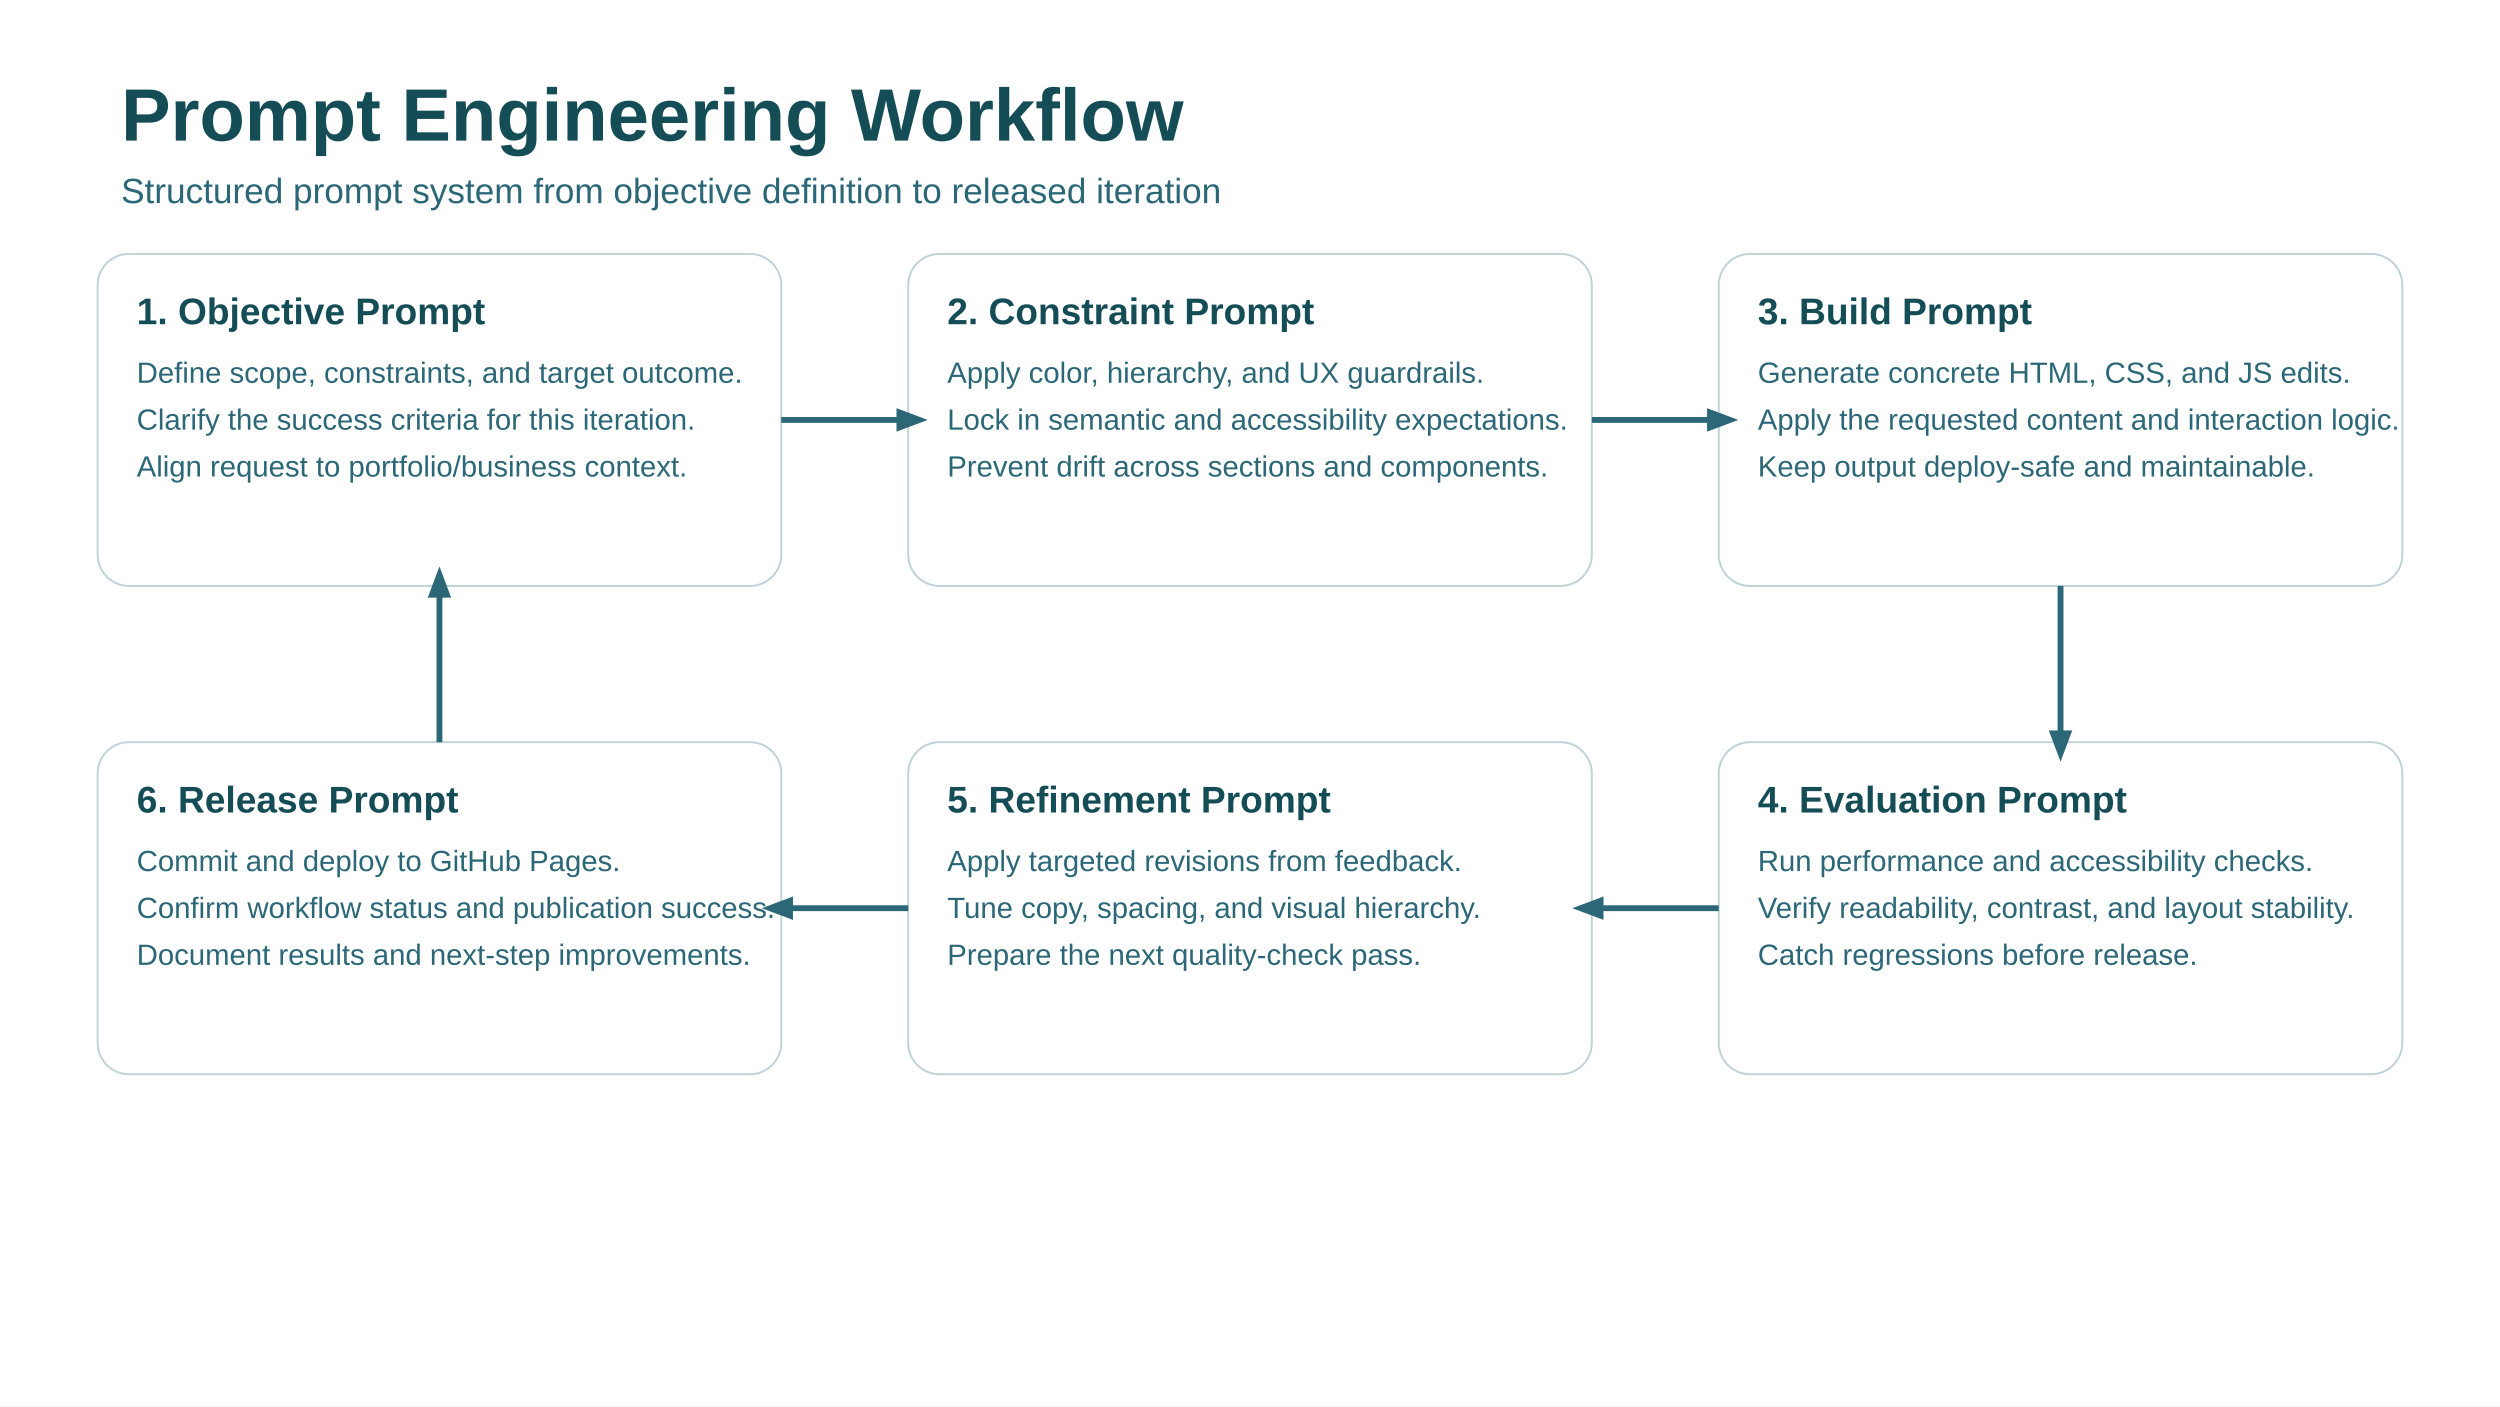
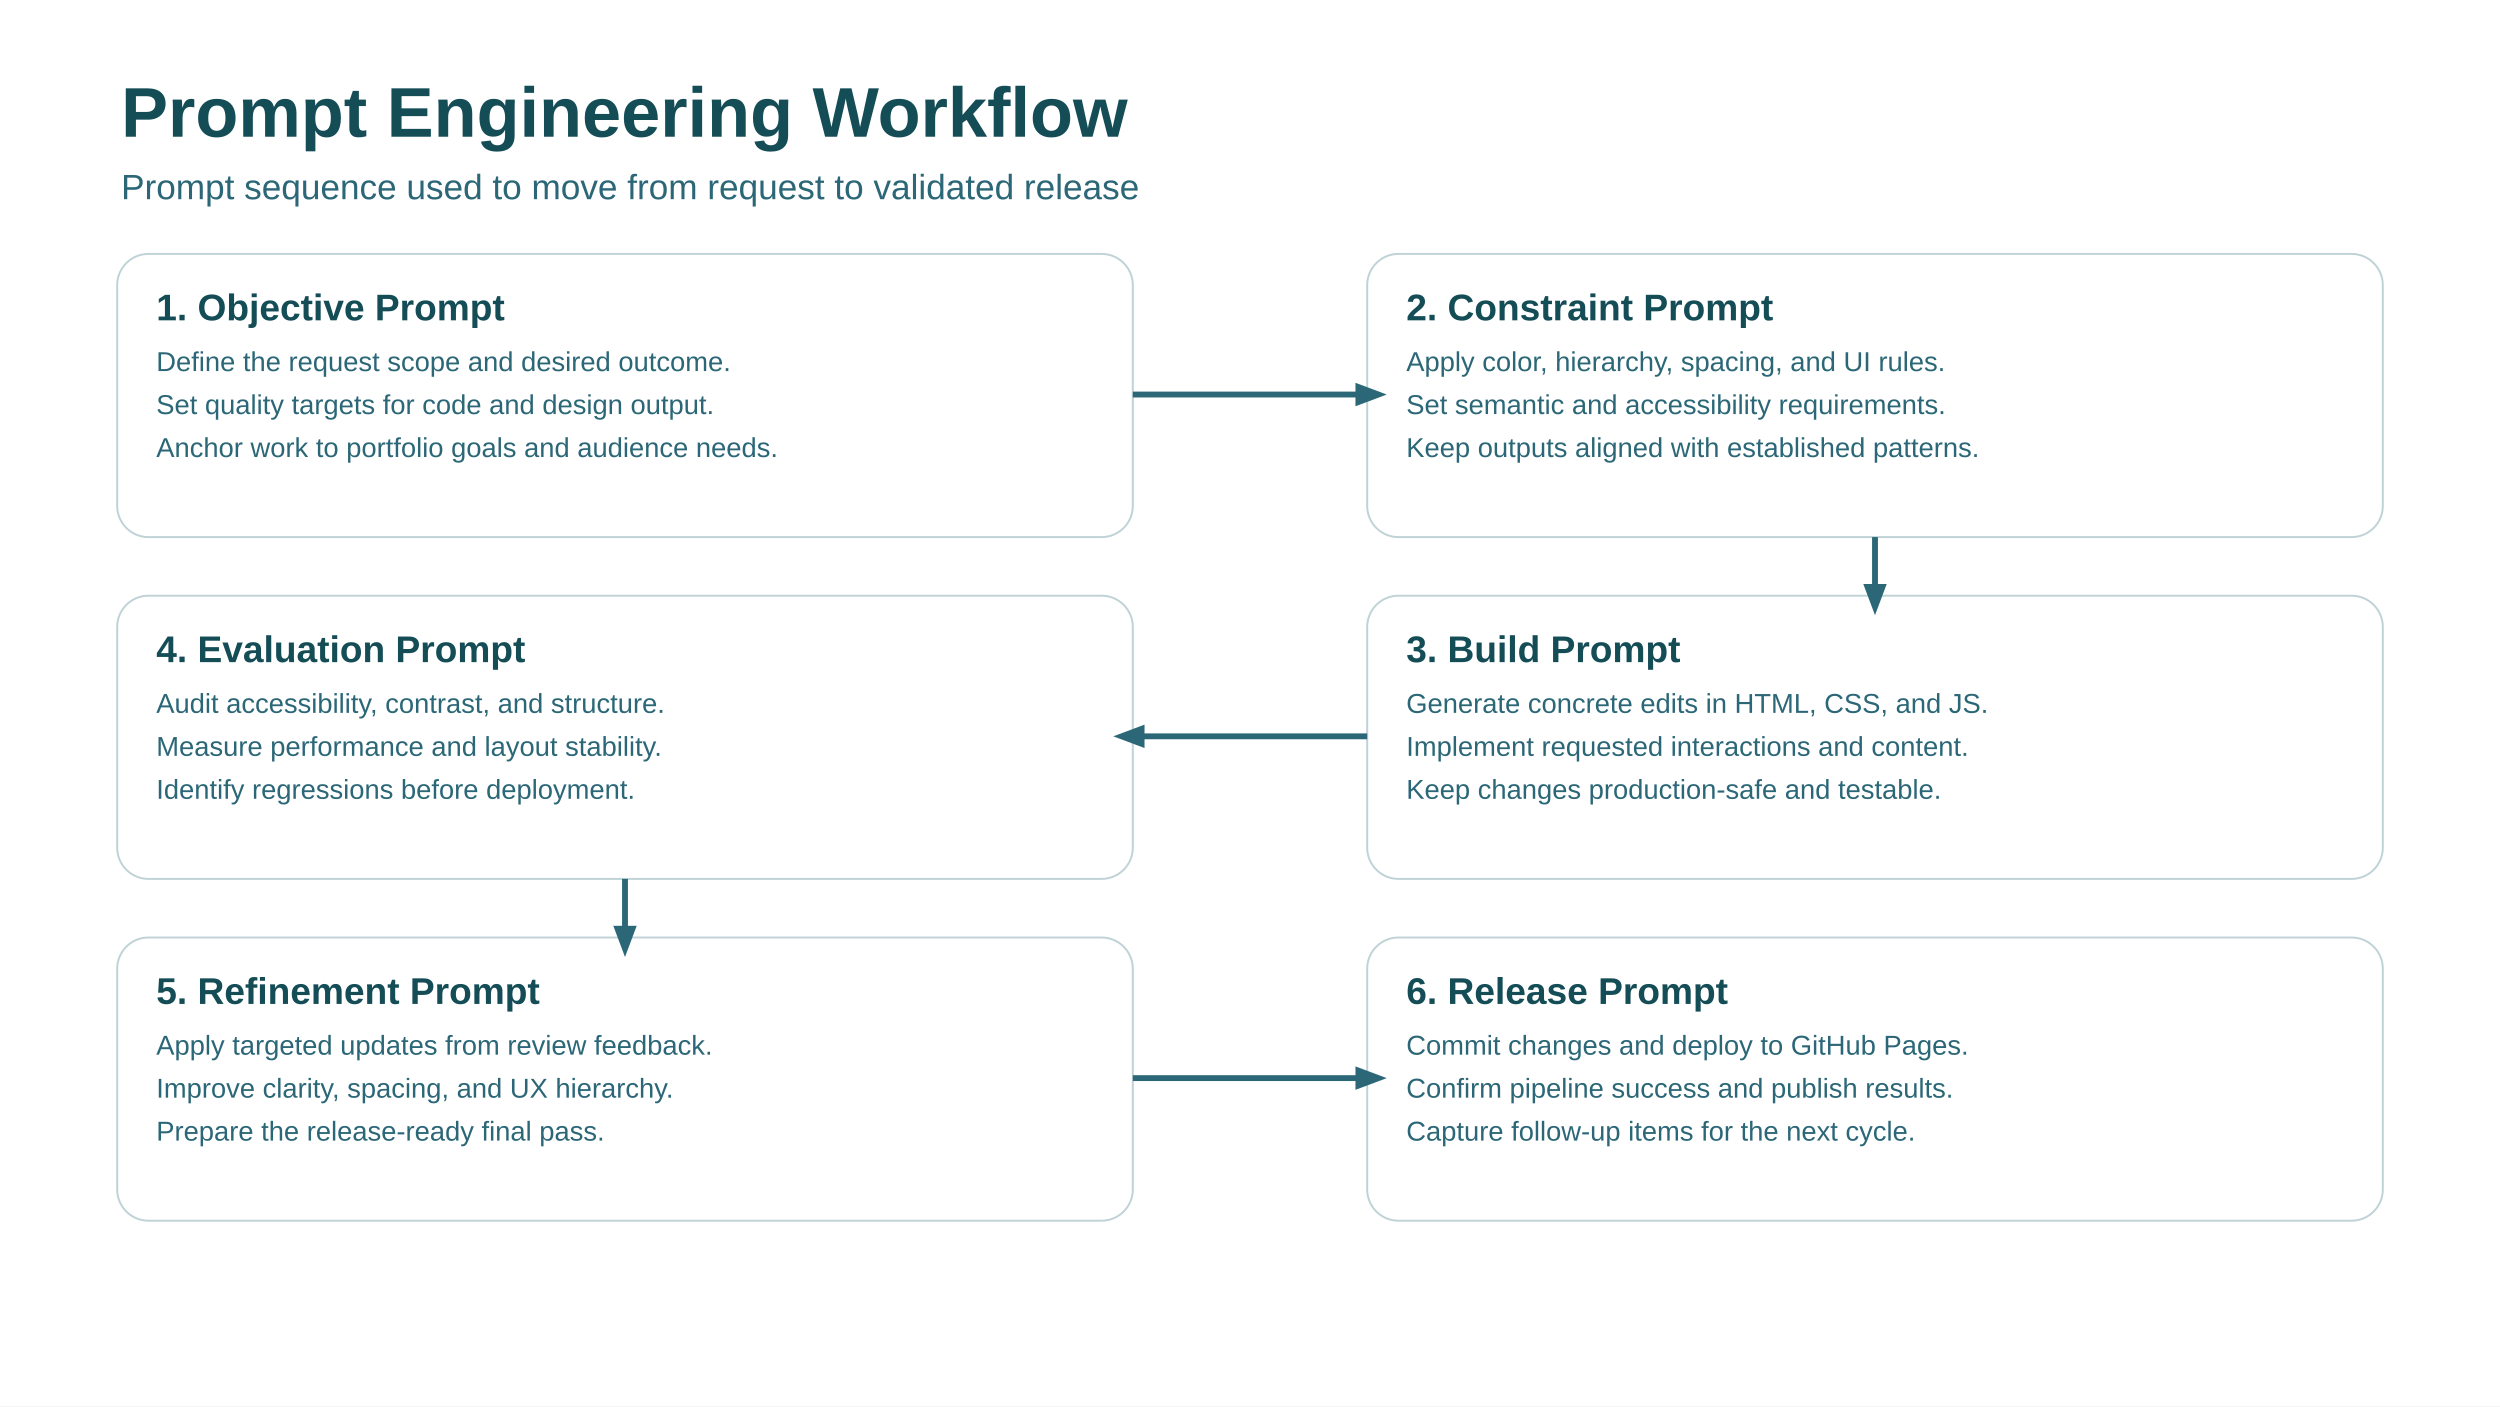
<svg xmlns="http://www.w3.org/2000/svg" width="1280" height="720" viewBox="0 0 1280 720" role="img" aria-labelledby="title desc">
  <rect width="1280" height="720" fill="#ffffff" />
-   <text x="62" y="72" fill="#154d57" font-family="Sora, Arial, sans-serif" font-size="38" font-weight="700">Prompt Engineering Workflow</text>
-   <text x="62" y="104" fill="#2b6777" font-family="Plus Jakarta Sans, Arial, sans-serif" font-size="18">Structured prompt system from objective definition to released iteration</text>
+   <text x="62" y="70" fill="#154d57" font-family="Sora, Arial, sans-serif" font-size="36" font-weight="700">Prompt Engineering Workflow</text>
+   <text x="62" y="102" fill="#2b6777" font-family="Plus Jakarta Sans, Arial, sans-serif" font-size="18">Prompt sequence used to move from request to validated release</text>
  <g font-family="Plus Jakarta Sans, Arial, sans-serif">
-     <g transform="translate(50,130)">
-       <rect width="350" height="170" rx="16" fill="#ffffff" stroke="#2b6777" stroke-opacity="0.3" />
-       <text x="20" y="36" fill="#154d57" font-size="19" font-weight="700">1. Objective Prompt</text>
-       <text x="20" y="66" fill="#2b6777" font-size="15">
-         <tspan x="20" dy="0">Define scope, constraints, and target outcome.</tspan>
-         <tspan x="20" dy="24">Clarify the success criteria for this iteration.</tspan>
-         <tspan x="20" dy="24">Align request to portfolio/business context.</tspan>
+     <g transform="translate(60,130)">
+       <rect width="520" height="145" rx="16" fill="#ffffff" stroke="#2b6777" stroke-opacity="0.3" />
+       <text x="20" y="34" fill="#154d57" font-size="19" font-weight="700">1. Objective Prompt</text>
+       <text x="20" y="60" fill="#2b6777" font-size="14">
+         <tspan x="20" dy="0">Define the request scope and desired outcome.</tspan>
+         <tspan x="20" dy="22">Set quality targets for code and design output.</tspan>
+         <tspan x="20" dy="22">Anchor work to portfolio goals and audience needs.</tspan>
      </text>
    </g>
-     <g transform="translate(465,130)">
-       <rect width="350" height="170" rx="16" fill="#ffffff" stroke="#2b6777" stroke-opacity="0.3" />
-       <text x="20" y="36" fill="#154d57" font-size="19" font-weight="700">2. Constraint Prompt</text>
-       <text x="20" y="66" fill="#2b6777" font-size="15">
-         <tspan x="20" dy="0">Apply color, hierarchy, and UX guardrails.</tspan>
-         <tspan x="20" dy="24">Lock in semantic and accessibility expectations.</tspan>
-         <tspan x="20" dy="24">Prevent drift across sections and components.</tspan>
+     <g transform="translate(700,130)">
+       <rect width="520" height="145" rx="16" fill="#ffffff" stroke="#2b6777" stroke-opacity="0.3" />
+       <text x="20" y="34" fill="#154d57" font-size="19" font-weight="700">2. Constraint Prompt</text>
+       <text x="20" y="60" fill="#2b6777" font-size="14">
+         <tspan x="20" dy="0">Apply color, hierarchy, spacing, and UI rules.</tspan>
+         <tspan x="20" dy="22">Set semantic and accessibility requirements.</tspan>
+         <tspan x="20" dy="22">Keep outputs aligned with established patterns.</tspan>
      </text>
    </g>
-     <g transform="translate(880,130)">
-       <rect width="350" height="170" rx="16" fill="#ffffff" stroke="#2b6777" stroke-opacity="0.3" />
-       <text x="20" y="36" fill="#154d57" font-size="19" font-weight="700">3. Build Prompt</text>
-       <text x="20" y="66" fill="#2b6777" font-size="15">
-         <tspan x="20" dy="0">Generate concrete HTML, CSS, and JS edits.</tspan>
-         <tspan x="20" dy="24">Apply the requested content and interaction logic.</tspan>
-         <tspan x="20" dy="24">Keep output deploy-safe and maintainable.</tspan>
+     <g transform="translate(60,305)">
+       <rect width="520" height="145" rx="16" fill="#ffffff" stroke="#2b6777" stroke-opacity="0.3" />
+       <text x="20" y="34" fill="#154d57" font-size="19" font-weight="700">4. Evaluation Prompt</text>
+       <text x="20" y="60" fill="#2b6777" font-size="14">
+         <tspan x="20" dy="0">Audit accessibility, contrast, and structure.</tspan>
+         <tspan x="20" dy="22">Measure performance and layout stability.</tspan>
+         <tspan x="20" dy="22">Identify regressions before deployment.</tspan>
      </text>
    </g>
-     <g transform="translate(50,380)">
-       <rect width="350" height="170" rx="16" fill="#ffffff" stroke="#2b6777" stroke-opacity="0.3" />
-       <text x="20" y="36" fill="#154d57" font-size="19" font-weight="700">6. Release Prompt</text>
-       <text x="20" y="66" fill="#2b6777" font-size="15">
-         <tspan x="20" dy="0">Commit and deploy to GitHub Pages.</tspan>
-         <tspan x="20" dy="24">Confirm workflow status and publication success.</tspan>
-         <tspan x="20" dy="24">Document results and next-step improvements.</tspan>
+     <g transform="translate(700,305)">
+       <rect width="520" height="145" rx="16" fill="#ffffff" stroke="#2b6777" stroke-opacity="0.3" />
+       <text x="20" y="34" fill="#154d57" font-size="19" font-weight="700">3. Build Prompt</text>
+       <text x="20" y="60" fill="#2b6777" font-size="14">
+         <tspan x="20" dy="0">Generate concrete edits in HTML, CSS, and JS.</tspan>
+         <tspan x="20" dy="22">Implement requested interactions and content.</tspan>
+         <tspan x="20" dy="22">Keep changes production-safe and testable.</tspan>
      </text>
    </g>
-     <g transform="translate(465,380)">
-       <rect width="350" height="170" rx="16" fill="#ffffff" stroke="#2b6777" stroke-opacity="0.3" />
-       <text x="20" y="36" fill="#154d57" font-size="19" font-weight="700">5. Refinement Prompt</text>
-       <text x="20" y="66" fill="#2b6777" font-size="15">
-         <tspan x="20" dy="0">Apply targeted revisions from feedback.</tspan>
-         <tspan x="20" dy="24">Tune copy, spacing, and visual hierarchy.</tspan>
-         <tspan x="20" dy="24">Prepare the next quality-check pass.</tspan>
+     <g transform="translate(60,480)">
+       <rect width="520" height="145" rx="16" fill="#ffffff" stroke="#2b6777" stroke-opacity="0.3" />
+       <text x="20" y="34" fill="#154d57" font-size="19" font-weight="700">5. Refinement Prompt</text>
+       <text x="20" y="60" fill="#2b6777" font-size="14">
+         <tspan x="20" dy="0">Apply targeted updates from review feedback.</tspan>
+         <tspan x="20" dy="22">Improve clarity, spacing, and UX hierarchy.</tspan>
+         <tspan x="20" dy="22">Prepare the release-ready final pass.</tspan>
      </text>
    </g>
-     <g transform="translate(880,380)">
-       <rect width="350" height="170" rx="16" fill="#ffffff" stroke="#2b6777" stroke-opacity="0.3" />
-       <text x="20" y="36" fill="#154d57" font-size="19" font-weight="700">4. Evaluation Prompt</text>
-       <text x="20" y="66" fill="#2b6777" font-size="15">
-         <tspan x="20" dy="0">Run performance and accessibility checks.</tspan>
-         <tspan x="20" dy="24">Verify readability, contrast, and layout stability.</tspan>
-         <tspan x="20" dy="24">Catch regressions before release.</tspan>
+     <g transform="translate(700,480)">
+       <rect width="520" height="145" rx="16" fill="#ffffff" stroke="#2b6777" stroke-opacity="0.3" />
+       <text x="20" y="34" fill="#154d57" font-size="19" font-weight="700">6. Release Prompt</text>
+       <text x="20" y="60" fill="#2b6777" font-size="14">
+         <tspan x="20" dy="0">Commit changes and deploy to GitHub Pages.</tspan>
+         <tspan x="20" dy="22">Confirm pipeline success and publish results.</tspan>
+         <tspan x="20" dy="22">Capture follow-up items for the next cycle.</tspan>
      </text>
    </g>
  </g>
  <g stroke="#2b6777" stroke-width="3" fill="none">
-     <line x1="400" y1="215" x2="465" y2="215" />
-     <line x1="815" y1="215" x2="880" y2="215" />
-     <line x1="1055" y1="300" x2="1055" y2="380" />
-     <line x1="880" y1="465" x2="815" y2="465" />
-     <line x1="465" y1="465" x2="400" y2="465" />
-     <line x1="225" y1="380" x2="225" y2="300" />
+     <line x1="580" y1="202" x2="700" y2="202" />
+     <line x1="960" y1="275" x2="960" y2="305" />
+     <line x1="700" y1="377" x2="580" y2="377" />
+     <line x1="320" y1="450" x2="320" y2="480" />
+     <line x1="580" y1="552" x2="700" y2="552" />
  </g>
  <g fill="#2b6777">
-     <polygon points="459,209 475,215 459,221" />
-     <polygon points="874,209 890,215 874,221" />
-     <polygon points="1049,374 1055,390 1061,374" />
-     <polygon points="821,459 805,465 821,471" />
-     <polygon points="406,459 390,465 406,471" />
-     <polygon points="219,306 225,290 231,306" />
+     <polygon points="694,196 710,202 694,208" />
+     <polygon points="954,299 960,315 966,299" />
+     <polygon points="586,371 570,377 586,383" />
+     <polygon points="314,474 320,490 326,474" />
+     <polygon points="694,546 710,552 694,558" />
  </g>
</svg>
